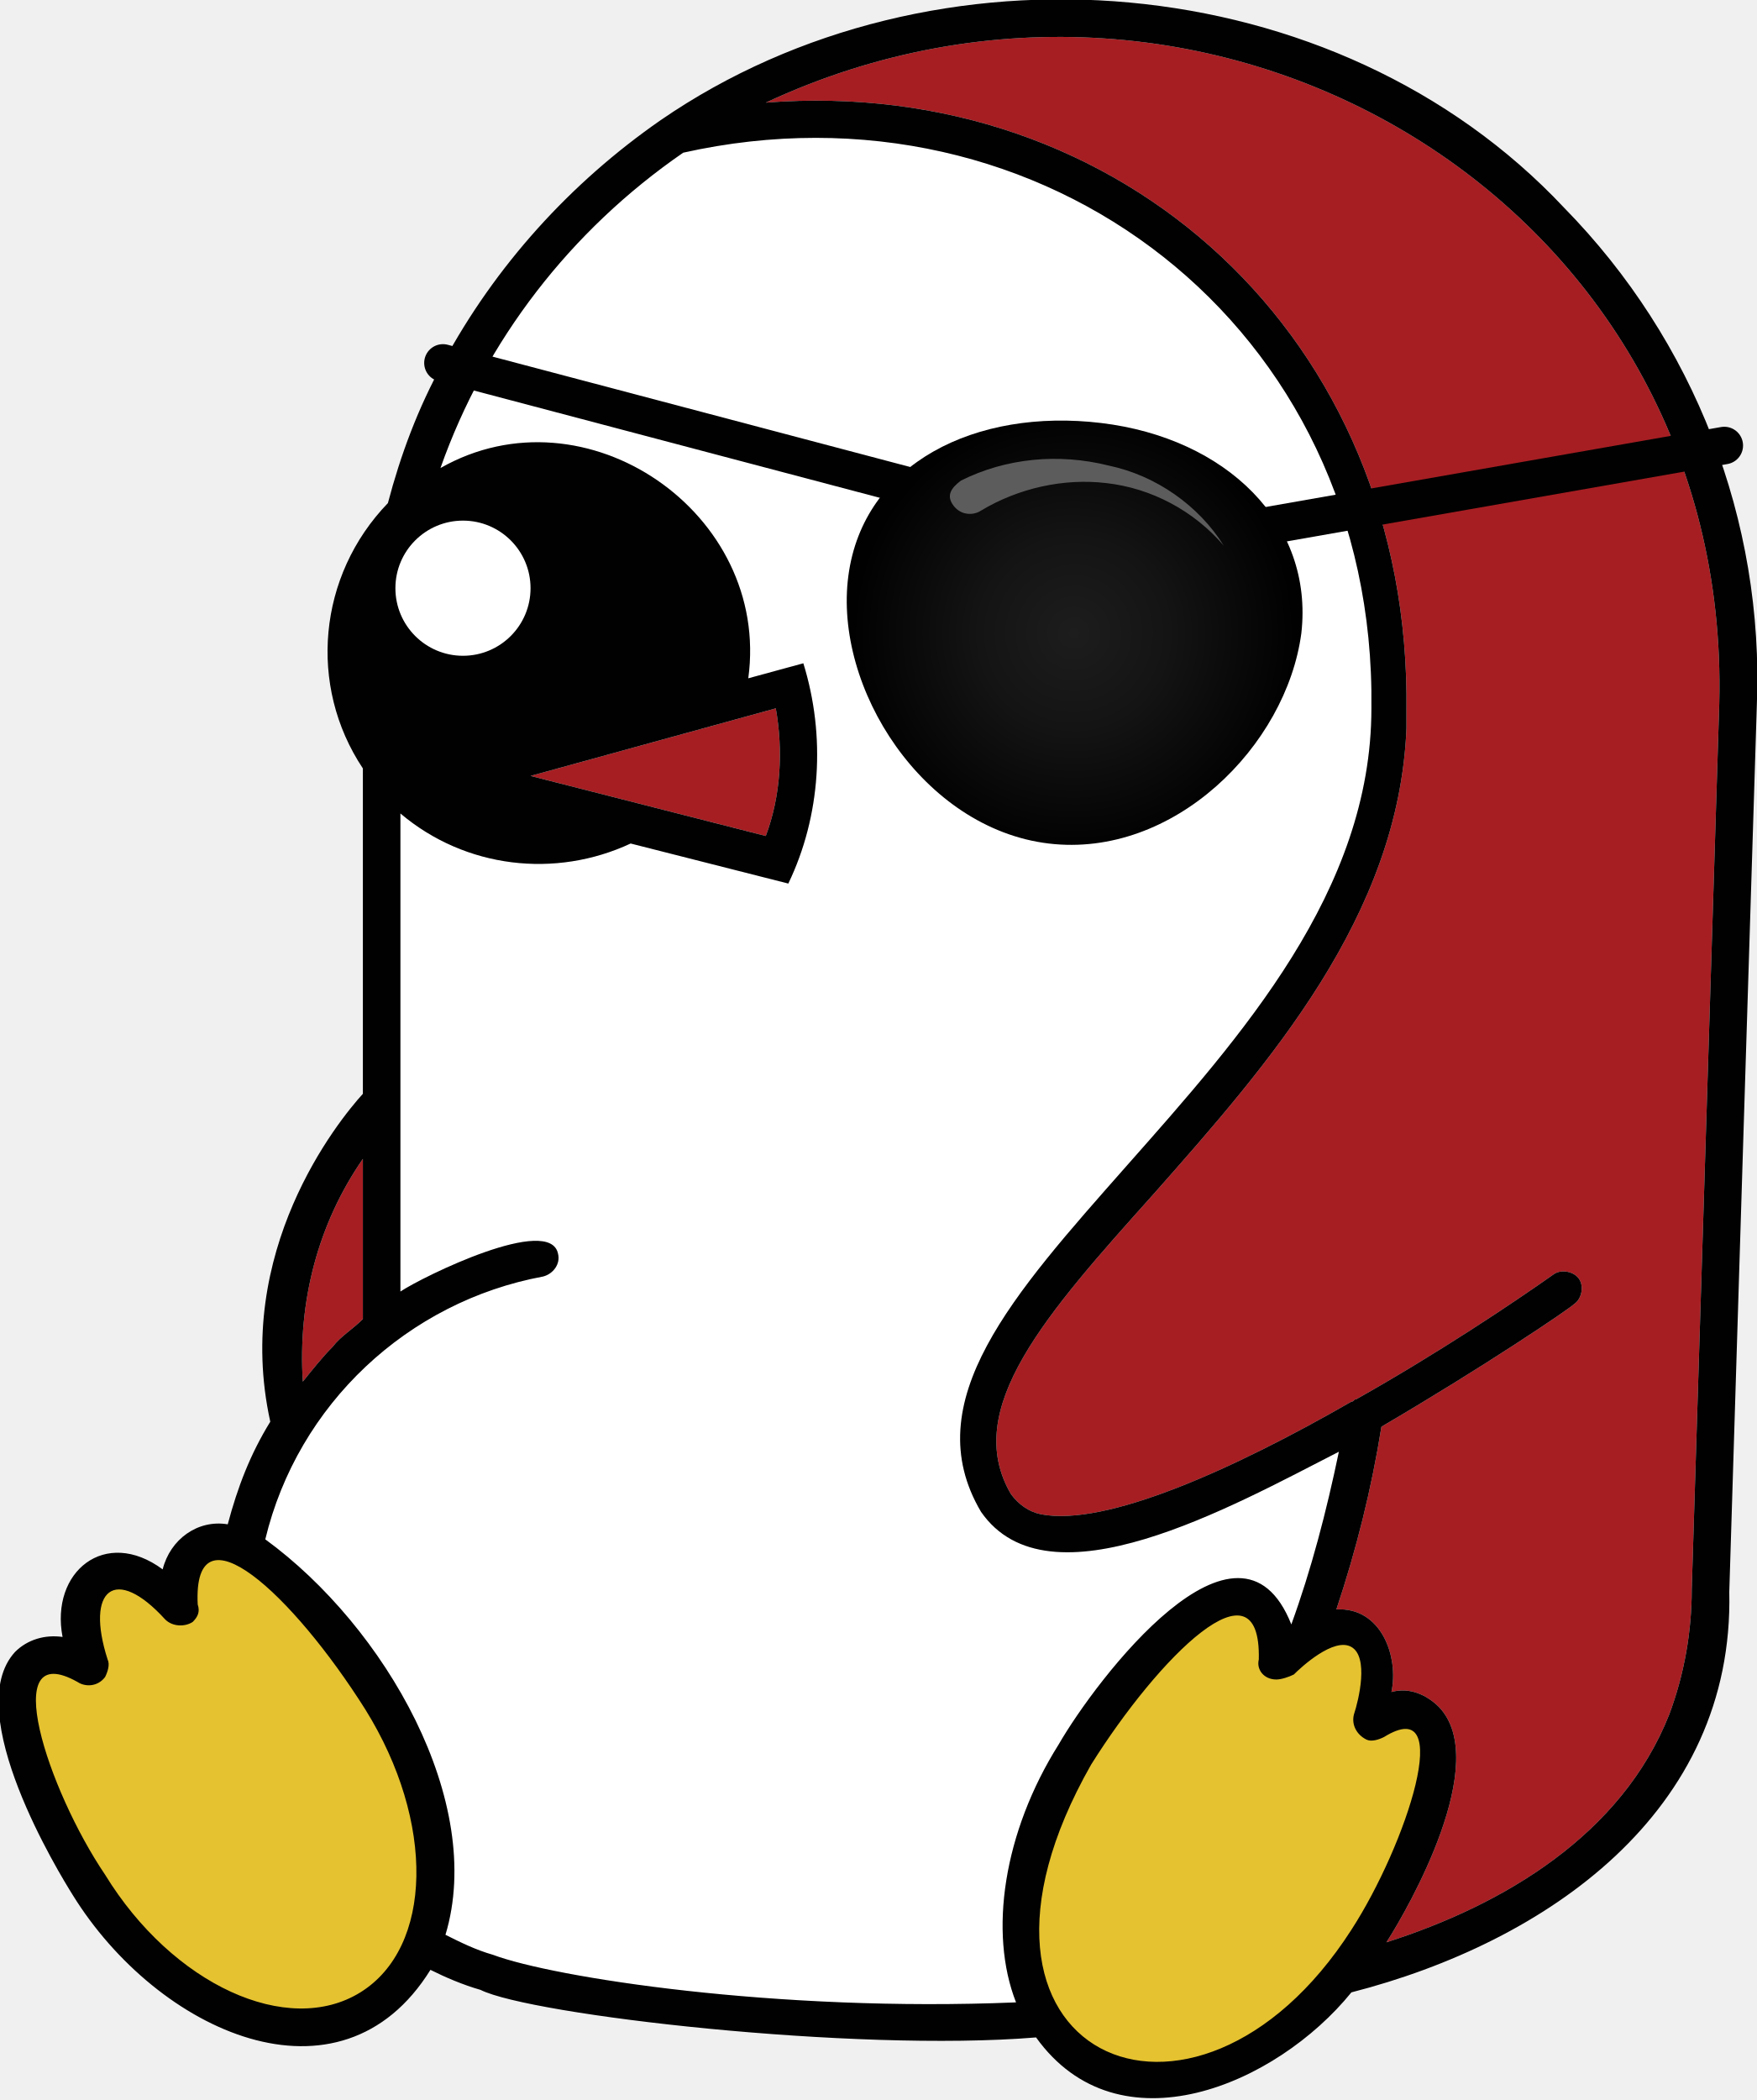
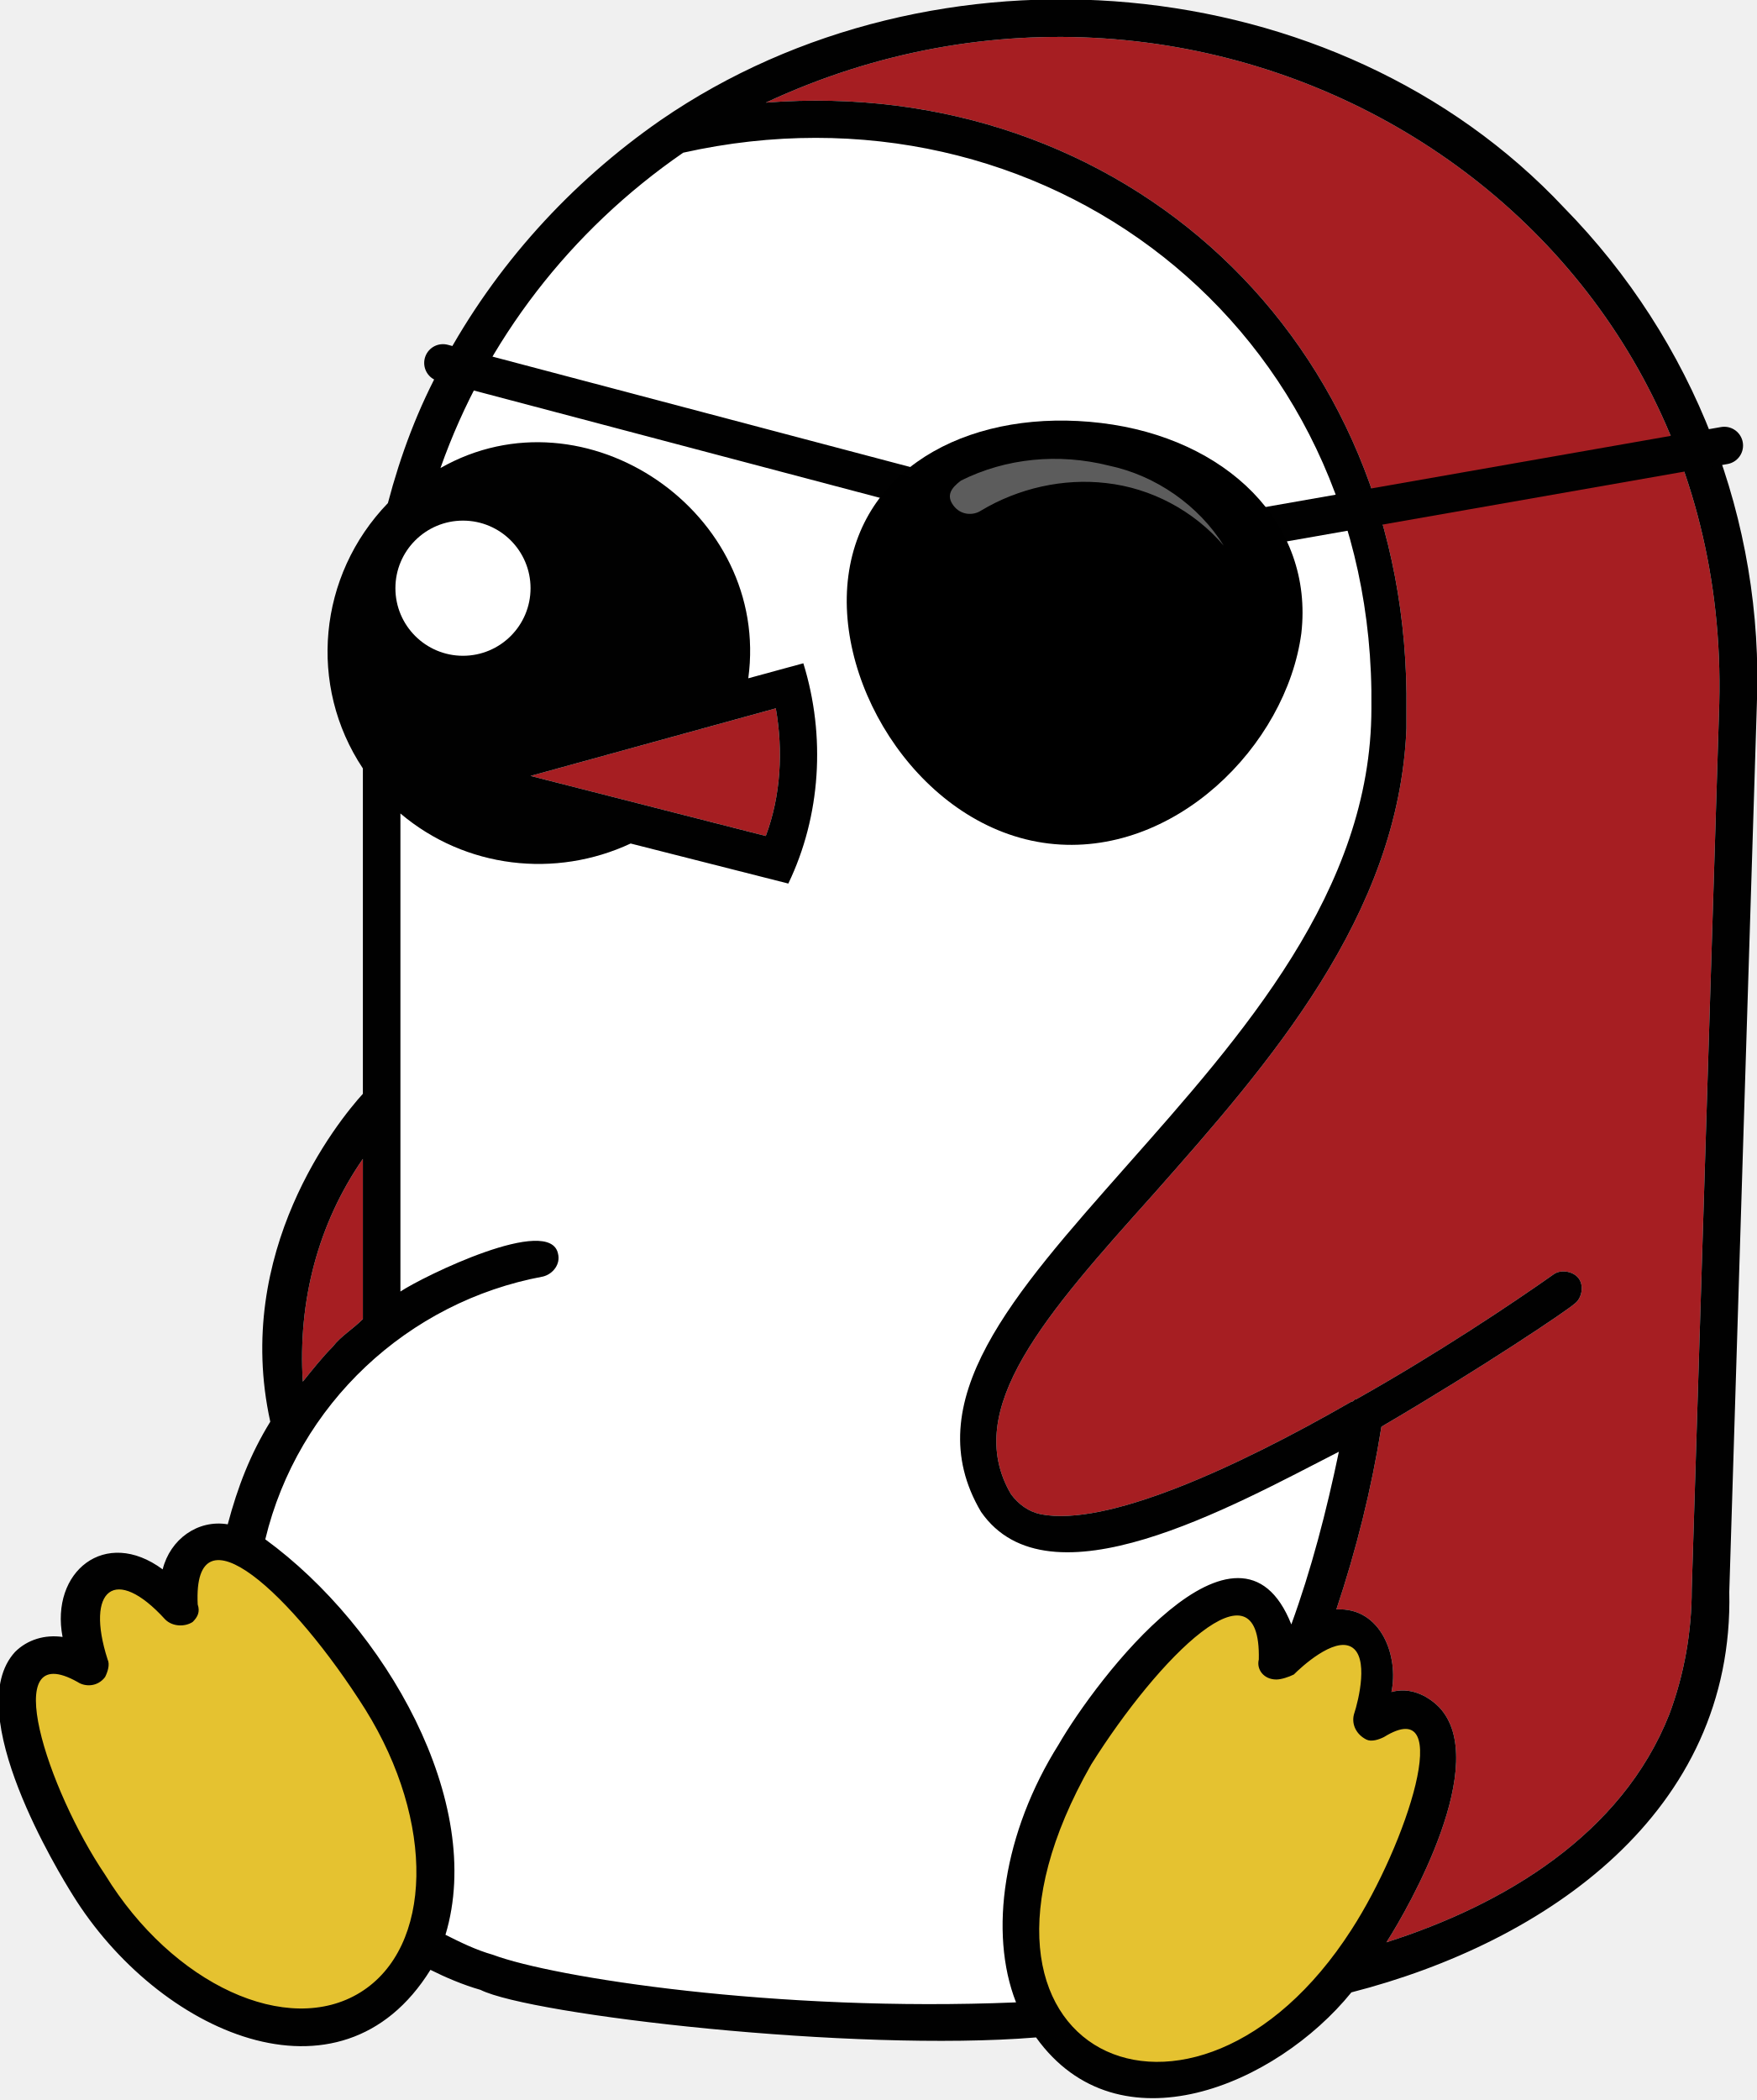
<svg xmlns="http://www.w3.org/2000/svg" version="1.1" id="NoCrownPatch" x="0px" y="0px" viewBox="0 0 70.2 83.9" style="enable-background:new 0 0 70.2 83.9;" xml:space="preserve">
  <style type="text/css">
	.st0{fill:#A61E22;}
	.st1{fill:#E5C230;}
	.st2{fill:#FFFFFF;}
	.st3{fill:#010101;}
	.st4{fill:none;stroke:#010101;stroke-width:1.5;stroke-linecap:round;stroke-miterlimit:10;}
- 	.st5{fill:url(#SVGID_1_);}
+ 	.st5{fill="url(#SVGID_1_penguin)";}
	.st6{fill:#5C5C5C;}
</style>
-   <g id="Color">
+   <g id="Color_body">
    <path class="st0" d="M68.7,28.1c-1.1,35.4-1.1,35.4-1.1,35.4c0,1.7-0.3,3.4-0.9,5c-1.9,4.8-6.6,7.6-11.3,9.1   c0.9-1.4,4.2-7.2,2.1-9.4c-0.5-0.5-1.2-0.8-1.9-0.6c0.3-1.4-0.4-3.4-2.2-3.3c0.8-2.4,1.4-4.8,1.8-7.3c4.1-2.4,7.5-4.7,7.7-4.9   c0.3-0.2,0.4-0.7,0.2-1c-0.2-0.3-0.7-0.4-1-0.2c-1.7,1.2-4.7,3.2-7.9,5c-0.1,0-0.1,0.1-0.2,0.1c-4.7,2.7-9.8,5-12.4,4.5   c-0.5-0.1-0.9-0.4-1.2-0.8c-2-3.4,1.4-7.2,5.7-12c4.6-5.2,9.8-11.1,10.1-18.6h0c0-0.1,0-0.7,0-0.7C56.4,13.5,44.8,3,30.6,4.1   C48.4-4.2,69.2,8.1,68.7,28.1z" />
    <path class="st0" d="M14.5,46.3v6.4c-0.4,0.4-0.9,0.7-1.2,1.1c-0.4,0.4-0.8,0.9-1.2,1.4C11.9,52,12.7,48.9,14.5,46.3z" />
    <path class="st0" d="M21.2,31l9.8-2.7c0.3,1.7,0.2,3.5-0.4,5.1L21.2,31z" />
  </g>
  <g id="Shape">
    <polygon class="st1" points="51,65.7 50.2,64.1 49.1,63.8 47.4,65.4 45.4,66.8 43.4,69.4 41.9,72.2 40.8,75.9 41.1,79.3 42.6,81.8    44.1,82.8 47.1,83.2 50.8,81.9 54.5,77.7 56.7,73.5 57.4,70 56.6,68.4 54.8,68.7 54.8,66 53.4,65 51.7,65.4  " />
    <polygon class="st1" points="7.2,64.3 5.6,63.1 4.4,62.9 3.4,63.8 3.4,65.4 2.9,66.3 1.2,66.6 0.7,67.4 0.7,69.1 3.6,75.3    6.1,78.3 9.1,80.8 12.1,81 14.8,80.2 16.9,77.7 17.4,73.5 16.3,70 14,66.2 12.1,63.8 10.2,62.2 8.5,61.7 7.3,63  " />
    <path class="st2" d="M40.6,80c-9.6,0.4-18.5-1-20.9-1.9c-0.7-0.2-1.3-0.5-1.9-0.8c1.6-5.3-2.4-12.3-7.2-15.8   c1.3-5.4,5.7-9.5,11.1-10.5c0.4-0.1,0.7-0.5,0.6-0.9c0,0,0,0,0,0C22,48.5,16.9,51,16,51.6V32.5c2.6,2.2,6.2,2.6,9.2,1.2l6.3,1.6   c1.3-2.7,1.5-5.9,0.6-8.8l-2.2,0.6c0.9-6.6-6.5-11.7-12.3-8.4c1.8-5.1,5.2-9.5,9.7-12.6C41.6,2.9,55,13,54.8,28.3   c0,7.3-5.2,13.1-9.8,18.3c-4.5,5.1-8.4,9.4-5.8,13.8c2.7,3.9,10-0.2,14.3-2.4c-0.5,2.4-1.1,4.7-1.9,6.9c0,0,0,0,0,0   c-2.1-5.3-7.8,2.2-9.3,4.8C40.1,73.2,39.5,77.2,40.6,80z" />
    <circle class="st3" cx="42.8" cy="25.2" r="8.1" />
    <path class="st3" d="M62.5,8.3c-9.1-9.7-25.2-11-36.1-3.5c-3.6,2.5-6.6,5.8-8.7,9.7c-1,1.8-1.7,3.7-2.2,5.6   c-2.8,2.9-3.2,7.3-1,10.6v13c-1,1.1-5.2,6.3-3.7,13.1c-0.8,1.3-1.3,2.6-1.7,4.1c-1.2-0.2-2.3,0.6-2.6,1.8c-2.3-1.7-4.5,0.1-4,2.7   c-0.7-0.1-1.4,0.1-1.9,0.6c-2.2,2.4,1.8,8.9,2.3,9.7c3.4,5.5,10.7,8.8,14.3,3c0.6,0.3,1.3,0.6,2,0.8c2,1,14.9,2.5,22.2,1.9   c3.3,4.6,9.6,1.9,12.6-1.8c7.8-2,15.3-7.2,15.1-16c0-0.2,1.1-35.4,1.1-35.4C70.5,20.8,67.7,13.6,62.5,8.3z M21.2,31l9.8-2.7   c0.3,1.7,0.2,3.5-0.4,5.1L21.2,31z M14.5,46.3v6.4c-0.4,0.4-0.9,0.7-1.2,1.1c-0.4,0.4-0.8,0.9-1.2,1.4C11.9,52,12.7,48.9,14.5,46.3   z M14.4,79.6c-2.9,1.8-7.5-0.3-10.2-4.7c-2.3-3.4-4.3-9.5-1.1-7.7c0.3,0.2,0.8,0.2,1.1-0.2c0.1-0.2,0.2-0.5,0.1-0.7   c-0.9-2.8,0.3-3.8,2.3-1.6c0.3,0.3,0.8,0.3,1.1,0.1c0.2-0.2,0.3-0.4,0.2-0.7c-0.2-4.1,3.8-0.4,6.7,4.2   C17.4,72.8,17.3,77.8,14.4,79.6z M40.6,80c-9.6,0.4-18.5-1-20.9-1.9c-0.7-0.2-1.3-0.5-1.9-0.8c1.6-5.3-2.4-12.3-7.2-15.8   c1.3-5.4,5.7-9.5,11.1-10.5c0.4-0.1,0.7-0.5,0.6-0.9c0,0,0,0,0,0C22,48.5,16.9,51,16,51.6V32.5c2.6,2.2,6.2,2.6,9.2,1.2l6.3,1.6   c1.3-2.7,1.5-5.9,0.6-8.8l-2.2,0.6c0.9-6.6-6.5-11.7-12.3-8.4c1.8-5.1,5.2-9.5,9.7-12.6C41.6,2.9,55,13,54.8,28.3   c0,7.3-5.2,13.1-9.8,18.3c-4.5,5.1-8.4,9.4-5.8,13.8c2.7,3.9,10-0.2,14.3-2.4c-0.5,2.4-1.1,4.7-1.9,6.9c0,0,0,0,0,0   c-2.1-5.3-7.8,2.2-9.3,4.8C40.1,73.2,39.5,77.2,40.6,80L40.6,80z M54,77.1c-6.3,9.8-17,5-10.4-6.6c2.7-4.3,6.8-8.4,6.7-4.2   c-0.1,0.4,0.2,0.8,0.7,0.8c0.2,0,0.5-0.1,0.7-0.2c0.3-0.3,1.6-1.5,2.3-1.1c0.7,0.4,0.3,2.1,0.1,2.7c-0.1,0.4,0.1,0.8,0.5,1   c0.2,0.1,0.5,0,0.7-0.1C58.2,67.6,56.2,73.7,54,77.1L54,77.1z M68.7,28.1c-1.1,35.4-1.1,35.4-1.1,35.4c0,1.7-0.3,3.4-0.9,5   c-1.9,4.8-6.6,7.6-11.3,9.1c0.9-1.4,4.2-7.2,2.1-9.4c-0.5-0.5-1.2-0.8-1.9-0.6c0.3-1.4-0.4-3.4-2.2-3.3c0.8-2.4,1.4-4.8,1.8-7.3   c4.1-2.4,7.5-4.7,7.7-4.9c0.3-0.2,0.4-0.7,0.2-1c-0.2-0.3-0.7-0.4-1-0.2c-1.7,1.2-4.7,3.2-7.9,5c-0.1,0-0.1,0.1-0.2,0.1   c-4.7,2.7-9.8,5-12.4,4.5c-0.5-0.1-0.9-0.4-1.2-0.8c-2-3.4,1.4-7.2,5.7-12c4.6-5.2,9.8-11.1,10.1-18.6h0c0-0.1,0-0.7,0-0.7   C56.4,13.5,44.8,3,30.6,4.1C48.4-4.2,69.2,8.1,68.7,28.1z" />
    <circle class="st2" cx="39.8" cy="22.7" r="2.6" />
    <circle class="st2" cx="18.5" cy="23.5" r="2.7" />
    <g id="Patch">
      <polyline class="st4" points="17.7,14.5 37,19.6 50.1,21.1 68.9,17.8   " />
-       <radialGradient id="SVGID_1_" cx="203.148" cy="-107.799" r="8.829" gradientTransform="matrix(1 0 0 -1 -160.2409 -82.5042)" gradientUnits="userSpaceOnUse">
-         <stop offset="0" style="stop-color:#1D1D1D" />
-         <stop offset="0.429" style="stop-color:#141414" />
-         <stop offset="1" style="stop-color:#010101" />
+       <radialGradient id="SVGID_1_penguin" cx="203.148" cy="-107.799" r="8.829" gradientTransform="matrix(1 0 0 -1 -160.2409 -82.5042)" gradientUnits="userSpaceOnUse">
+         <stop offset="0" style="stop-Color_body:#1D1D1D" />
+         <stop offset="0.429" style="stop-Color_body:#141414" />
+         <stop offset="1" style="stop-Color_body:#010101" />
      </radialGradient>
      <path class="st5" d="M52,25.3c-0.6,4.5-5.1,9-10.1,8.4s-8.6-6.2-8-10.7S39,16.3,44,16.9S52.5,20.9,52,25.3z" />
      <path class="st6" d="M38.4,19.2c1.8-0.9,3.9-1.1,5.9-0.6c1.9,0.4,3.6,1.6,4.6,3.2c-1.2-1.4-2.9-2.3-4.7-2.5    c-1.7-0.2-3.5,0.2-5,1.1c-0.3,0.2-0.8,0.2-1.1-0.2S38,19.5,38.4,19.2C38.3,19.2,38.3,19.2,38.4,19.2    C38.4,19.2,38.4,19.2,38.4,19.2z" />
    </g>
  </g>
</svg>
